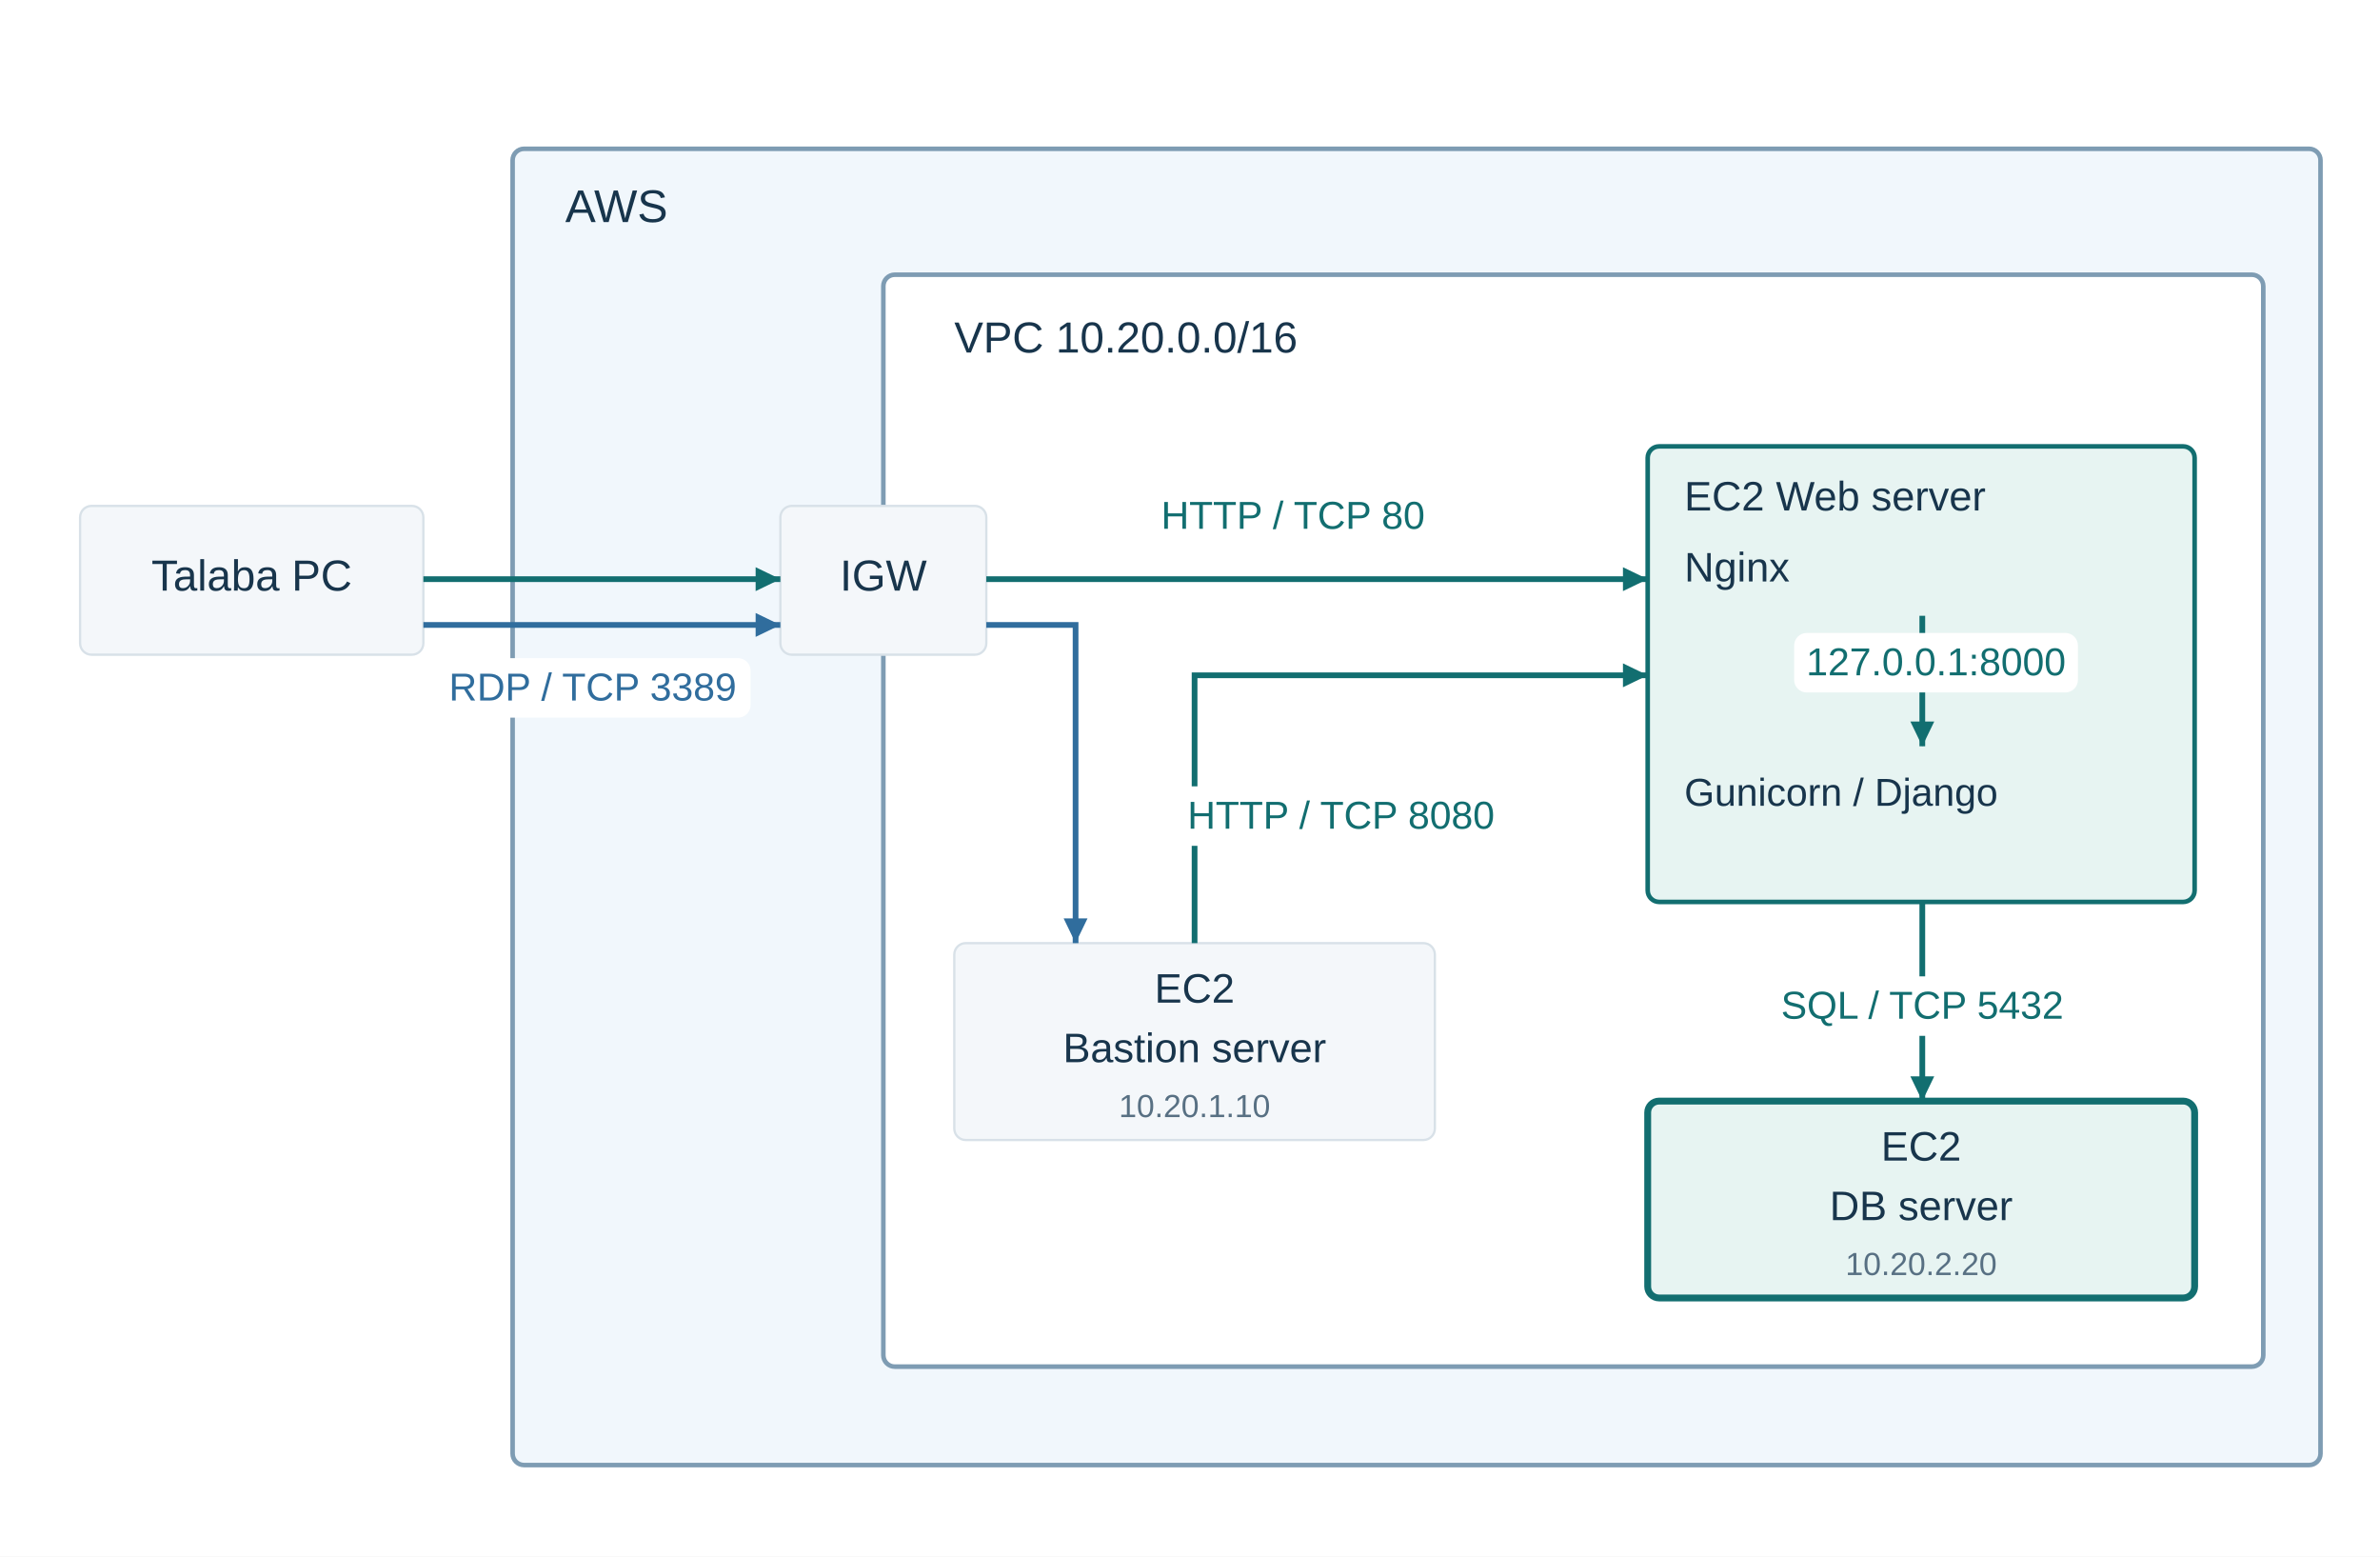
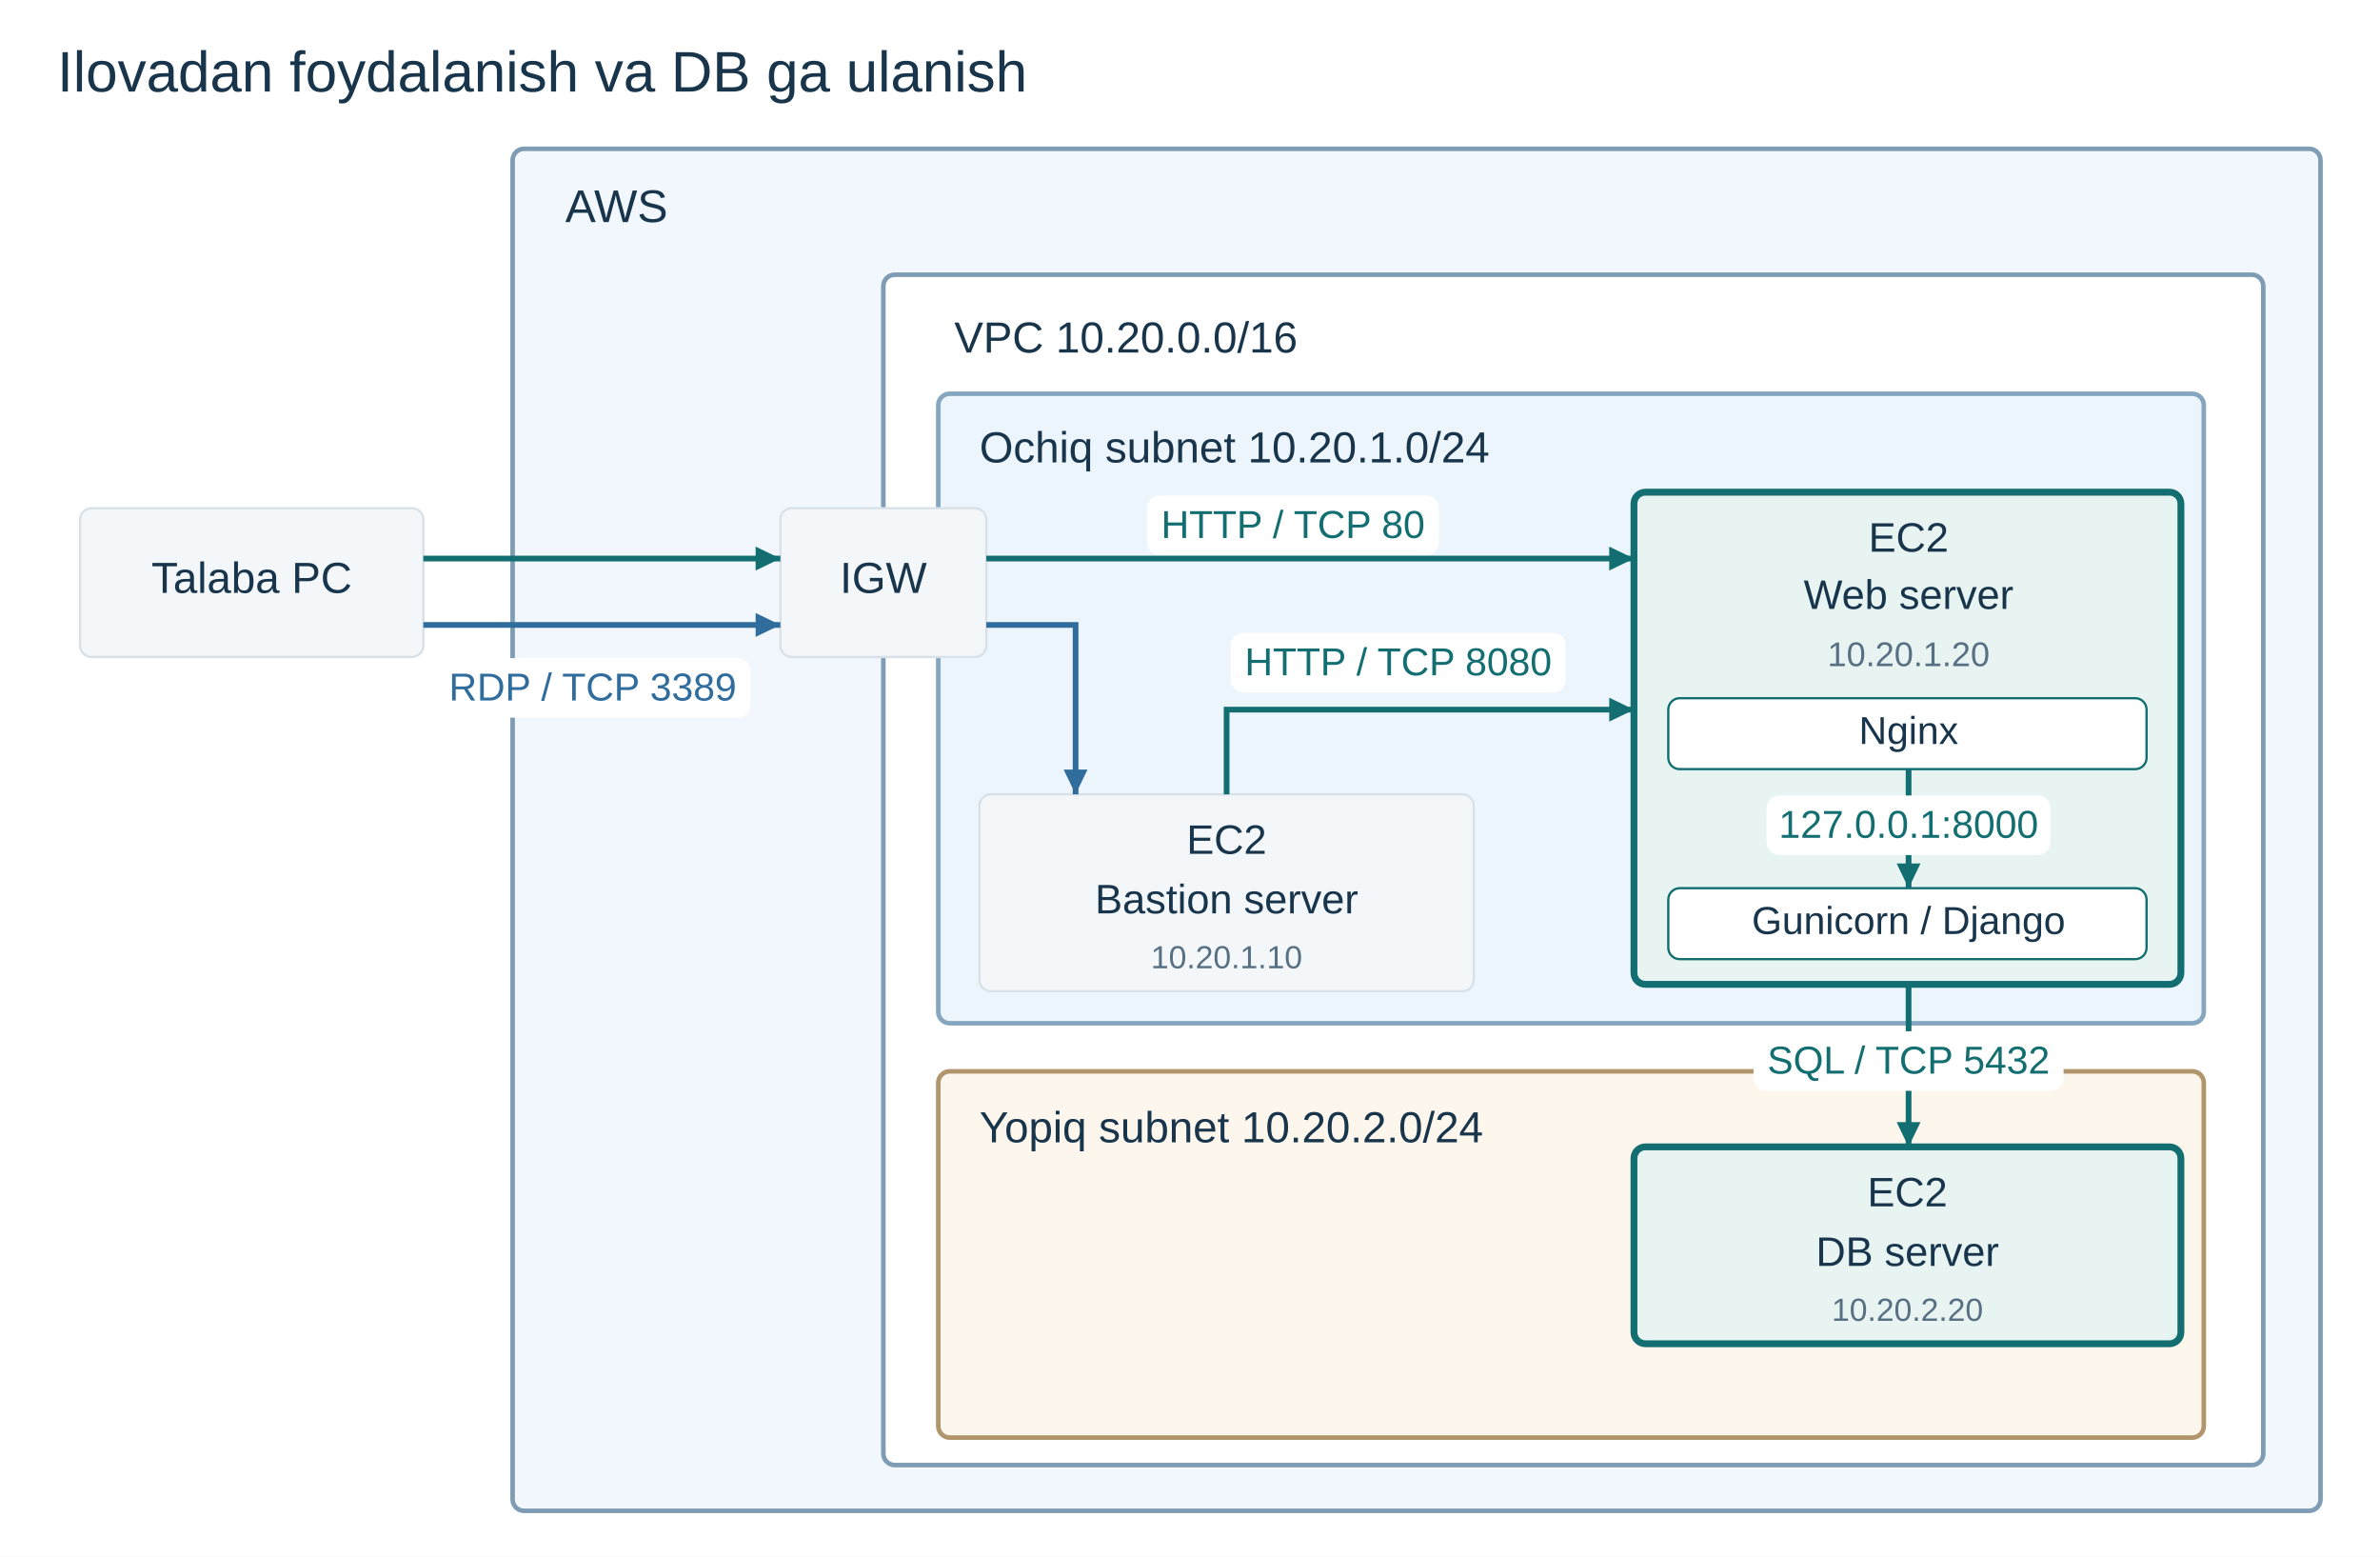
<svg xmlns="http://www.w3.org/2000/svg" width="1040" height="680" viewBox="0 0 1040 680" role="img">
  <rect width="1040" height="680" fill="white" />
-   <rect x="224" y="65" width="790" height="575" rx="5" fill="#f1f7fc" stroke="#7e9cb3" stroke-width="2" />
+   <text x="25" y="40" font-size="25" font-family="Arial,MS Gothic,sans-serif" fill="#18354c">Ilovadan foydalanish va DB ga ulanish</text>
+   <rect x="224" y="65" width="790" height="595" rx="5" fill="#f1f7fc" stroke="#7e9cb3" stroke-width="2" />
  <text x="247" y="97" font-size="20" font-family="Arial,MS Gothic,sans-serif" fill="#18354c">AWS</text>
-   <rect x="386" y="120" width="603" height="477" rx="5" fill="white" stroke="#7e9cb3" stroke-width="2" />
+   <rect x="386" y="120" width="603" height="520" rx="5" fill="white" stroke="#7e9cb3" stroke-width="2" />
  <text x="417" y="154" font-size="19" font-family="Arial,MS Gothic,sans-serif" fill="#18354c">VPC  10.20.0.0/16</text>
-   <rect x="35" y="221" width="150" height="65" rx="5" fill="#f4f7fa" stroke="#d8e1e8" stroke-width="1" />
-   <text x="110.0" y="258" font-size="19" font-family="Arial,MS Gothic,sans-serif" fill="#18354c" text-anchor="middle">Talaba PC</text>
-   <rect x="341" y="221" width="90" height="65" rx="5" fill="#f4f7fa" stroke="#d8e1e8" stroke-width="1" />
-   <text x="386.0" y="258" font-size="19" font-family="Arial,MS Gothic,sans-serif" fill="#18354c" text-anchor="middle">IGW</text>
-   <polyline points="185,253 341,253" fill="none" stroke="#126e70" stroke-width="2.5" />
-   <polygon points="341.00,253.00 330.19,258.22 330.19,247.78" fill="#126e70" />
-   <polyline points="431,253 720,253" fill="none" stroke="#126e70" stroke-width="2.5" />
-   <polygon points="720.00,253.00 709.19,258.22 709.19,247.78" fill="#126e70" />
-   <rect x="501.762" y="213" width="126.477" height="25" rx="5" fill="white" stroke="white" stroke-width="1" />
-   <text x="565" y="231" font-size="17" font-family="Arial,MS Gothic,sans-serif" fill="#126e70" text-anchor="middle">HTTP / TCP 80</text>
-   <rect x="417" y="412" width="210" height="86" rx="5" fill="#f4f7fa" stroke="#d8e1e8" stroke-width="1" />
-   <text x="522.0" y="438" font-size="18" font-family="Arial,MS Gothic,sans-serif" fill="#18354c" text-anchor="middle">EC2</text>
-   <text x="522.0" y="464" font-size="18" font-family="Arial,MS Gothic,sans-serif" fill="#18354c" text-anchor="middle">Bastion server</text>
-   <text x="522.0" y="488" font-size="14" font-family="Arial,MS Gothic,sans-serif" fill="#587083" text-anchor="middle">10.20.1.10</text>
+   <rect x="410" y="172" width="553" height="275" rx="5" fill="#edf5fc" stroke="#86a6bf" stroke-width="2" />
+   <text x="428" y="202" font-size="19" font-family="Arial,MS Gothic,sans-serif" fill="#18354c">Ochiq subnet  10.20.1.0/24</text>
+   <rect x="410" y="468" width="553" height="160" rx="5" fill="#fcf6ec" stroke="#b1956c" stroke-width="2" />
+   <text x="428" y="499" font-size="19" font-family="Arial,MS Gothic,sans-serif" fill="#18354c">Yopiq subnet  10.20.2.0/24</text>
+   <rect x="35" y="222" width="150" height="65" rx="5" fill="#f4f7fa" stroke="#d8e1e8" stroke-width="1" />
+   <text x="110.0" y="259" font-size="19" font-family="Arial,MS Gothic,sans-serif" fill="#18354c" text-anchor="middle">Talaba PC</text>
+   <rect x="341" y="222" width="90" height="65" rx="5" fill="#f4f7fa" stroke="#d8e1e8" stroke-width="1" />
+   <text x="386.0" y="259" font-size="19" font-family="Arial,MS Gothic,sans-serif" fill="#18354c" text-anchor="middle">IGW</text>
+   <rect x="428" y="347" width="216" height="86" rx="5" fill="#f4f7fa" stroke="#d8e1e8" stroke-width="1" />
+   <text x="536.0" y="373" font-size="18" font-family="Arial,MS Gothic,sans-serif" fill="#18354c" text-anchor="middle">EC2</text>
+   <text x="536.0" y="399" font-size="18" font-family="Arial,MS Gothic,sans-serif" fill="#18354c" text-anchor="middle">Bastion server</text>
+   <text x="536.0" y="423" font-size="14" font-family="Arial,MS Gothic,sans-serif" fill="#587083" text-anchor="middle">10.20.1.10</text>
+   <rect x="714" y="215" width="239" height="215" rx="5" fill="#e7f4f2" stroke="#126e70" stroke-width="3" />
+   <text x="834" y="241" font-size="18" font-family="Arial,MS Gothic,sans-serif" fill="#18354c" text-anchor="middle">EC2</text>
+   <text x="834" y="266" font-size="18" font-family="Arial,MS Gothic,sans-serif" fill="#18354c" text-anchor="middle">Web server</text>
+   <text x="834" y="291" font-size="15" font-family="Arial,MS Gothic,sans-serif" fill="#587083" text-anchor="middle">10.20.1.20</text>
+   <rect x="729" y="305" width="209" height="31" rx="5" fill="white" stroke="#126e70" stroke-width="1" />
+   <text x="834" y="325" font-size="17" font-family="Arial,MS Gothic,sans-serif" fill="#18354c" text-anchor="middle">Nginx</text>
+   <rect x="729" y="388" width="209" height="31" rx="5" fill="white" stroke="#126e70" stroke-width="1" />
+   <text x="834" y="408" font-size="17" font-family="Arial,MS Gothic,sans-serif" fill="#18354c" text-anchor="middle">Gunicorn / Django</text>
+   <polyline points="834,336 834,388" fill="none" stroke="#126e70" stroke-width="2.5" />
+   <polygon points="834.00,388.00 828.78,377.19 839.22,377.19" fill="#126e70" />
+   <rect x="772.5" y="348" width="123.0" height="25" rx="5" fill="white" stroke="white" stroke-width="1" />
+   <text x="834" y="366" font-size="17" font-family="Arial,MS Gothic,sans-serif" fill="#126e70" text-anchor="middle">127.0.0.1:8000</text>
+   <rect x="714" y="501" width="239" height="86" rx="5" fill="#e7f4f2" stroke="#126e70" stroke-width="3" />
+   <text x="833.5" y="527" font-size="18" font-family="Arial,MS Gothic,sans-serif" fill="#18354c" text-anchor="middle">EC2</text>
+   <text x="833.5" y="553" font-size="18" font-family="Arial,MS Gothic,sans-serif" fill="#18354c" text-anchor="middle">DB server</text>
+   <text x="833.5" y="577" font-size="14" font-family="Arial,MS Gothic,sans-serif" fill="#587083" text-anchor="middle">10.20.2.20</text>
+   <polyline points="185,244 341,244" fill="none" stroke="#126e70" stroke-width="2.5" />
+   <polygon points="341.00,244.00 330.19,249.22 330.19,238.78" fill="#126e70" />
+   <polyline points="431,244 714,244" fill="none" stroke="#126e70" stroke-width="2.5" />
+   <polygon points="714.00,244.00 703.19,249.22 703.19,238.78" fill="#126e70" />
+   <rect x="501.762" y="217" width="126.477" height="25" rx="5" fill="white" stroke="white" stroke-width="1" />
+   <text x="565" y="235" font-size="17" font-family="Arial,MS Gothic,sans-serif" fill="#126e70" text-anchor="middle">HTTP / TCP 80</text>
  <polyline points="185,273 341,273" fill="none" stroke="#306d9d" stroke-width="2.5" />
  <polygon points="341.00,273.00 330.19,278.22 330.19,267.78" fill="#306d9d" />
  <rect x="190.512" y="288" width="136.977" height="25" rx="5" fill="white" stroke="white" stroke-width="1" />
  <text x="259" y="306" font-size="17" font-family="Arial,MS Gothic,sans-serif" fill="#306d9d" text-anchor="middle">RDP / TCP 3389</text>
-   <polyline points="431,273 470,273 470,412" fill="none" stroke="#306d9d" stroke-width="2.5" />
-   <polygon points="470.00,412.00 464.78,401.19 475.22,401.19" fill="#306d9d" />
-   <polyline points="522,412 522,295 720,295" fill="none" stroke="#126e70" stroke-width="2.5" />
-   <polygon points="720.00,295.00 709.19,300.22 709.19,289.78" fill="#126e70" />
-   <rect x="513.262" y="344" width="145.477" height="25" rx="5" fill="white" stroke="white" stroke-width="1" />
-   <text x="586" y="362" font-size="17" font-family="Arial,MS Gothic,sans-serif" fill="#126e70" text-anchor="middle">HTTP / TCP 8080</text>
-   <rect x="720" y="195" width="239" height="199" rx="5" fill="#e7f4f2" stroke="#126e70" stroke-width="2" />
-   <text x="736" y="223" font-size="18" font-family="Arial,MS Gothic,sans-serif" fill="#18354c">EC2 Web server</text>
-   <text x="736" y="254" font-size="18" font-family="Arial,MS Gothic,sans-serif" fill="#18354c">Nginx</text>
-   <polyline points="840,269 840,326" fill="none" stroke="#126e70" stroke-width="2.5" />
-   <polygon points="840.00,326.00 834.78,315.19 845.22,315.19" fill="#126e70" />
-   <rect x="784.5" y="277" width="123.0" height="25" rx="5" fill="white" stroke="white" stroke-width="1" />
-   <text x="846" y="295" font-size="17" font-family="Arial,MS Gothic,sans-serif" fill="#126e70" text-anchor="middle">127.0.0.1:8000</text>
-   <text x="736" y="352" font-size="17" font-family="Arial,MS Gothic,sans-serif" fill="#18354c">Gunicorn / Django</text>
-   <rect x="720" y="481" width="239" height="86" rx="5" fill="#e7f4f2" stroke="#126e70" stroke-width="3" />
-   <text x="839.5" y="507" font-size="18" font-family="Arial,MS Gothic,sans-serif" fill="#18354c" text-anchor="middle">EC2</text>
-   <text x="839.5" y="533" font-size="18" font-family="Arial,MS Gothic,sans-serif" fill="#18354c" text-anchor="middle">DB server</text>
-   <text x="839.5" y="557" font-size="14" font-family="Arial,MS Gothic,sans-serif" fill="#587083" text-anchor="middle">10.20.2.20</text>
-   <polyline points="840,394 840,481" fill="none" stroke="#126e70" stroke-width="2.5" />
-   <polygon points="840.00,481.00 834.78,470.19 845.22,470.19" fill="#126e70" />
-   <rect x="772.762" y="427" width="134.477" height="25" rx="5" fill="white" stroke="white" stroke-width="1" />
-   <text x="840" y="445" font-size="17" font-family="Arial,MS Gothic,sans-serif" fill="#126e70" text-anchor="middle">SQL / TCP 5432</text>
+   <polyline points="431,273 470,273 470,347" fill="none" stroke="#306d9d" stroke-width="2.5" />
+   <polygon points="470.00,347.00 464.78,336.19 475.22,336.19" fill="#306d9d" />
+   <polyline points="536,347 536,310 714,310" fill="none" stroke="#126e70" stroke-width="2.5" />
+   <polygon points="714.00,310.00 703.19,315.22 703.19,304.78" fill="#126e70" />
+   <rect x="538.262" y="277" width="145.477" height="25" rx="5" fill="white" stroke="white" stroke-width="1" />
+   <text x="611" y="295" font-size="17" font-family="Arial,MS Gothic,sans-serif" fill="#126e70" text-anchor="middle">HTTP / TCP 8080</text>
+   <polyline points="834,430 834,501" fill="none" stroke="#126e70" stroke-width="2.5" />
+   <polygon points="834.00,501.00 828.78,490.19 839.22,490.19" fill="#126e70" />
+   <rect x="766.762" y="451" width="134.477" height="25" rx="5" fill="white" stroke="white" stroke-width="1" />
+   <text x="834" y="469" font-size="17" font-family="Arial,MS Gothic,sans-serif" fill="#126e70" text-anchor="middle">SQL / TCP 5432</text>
</svg>
